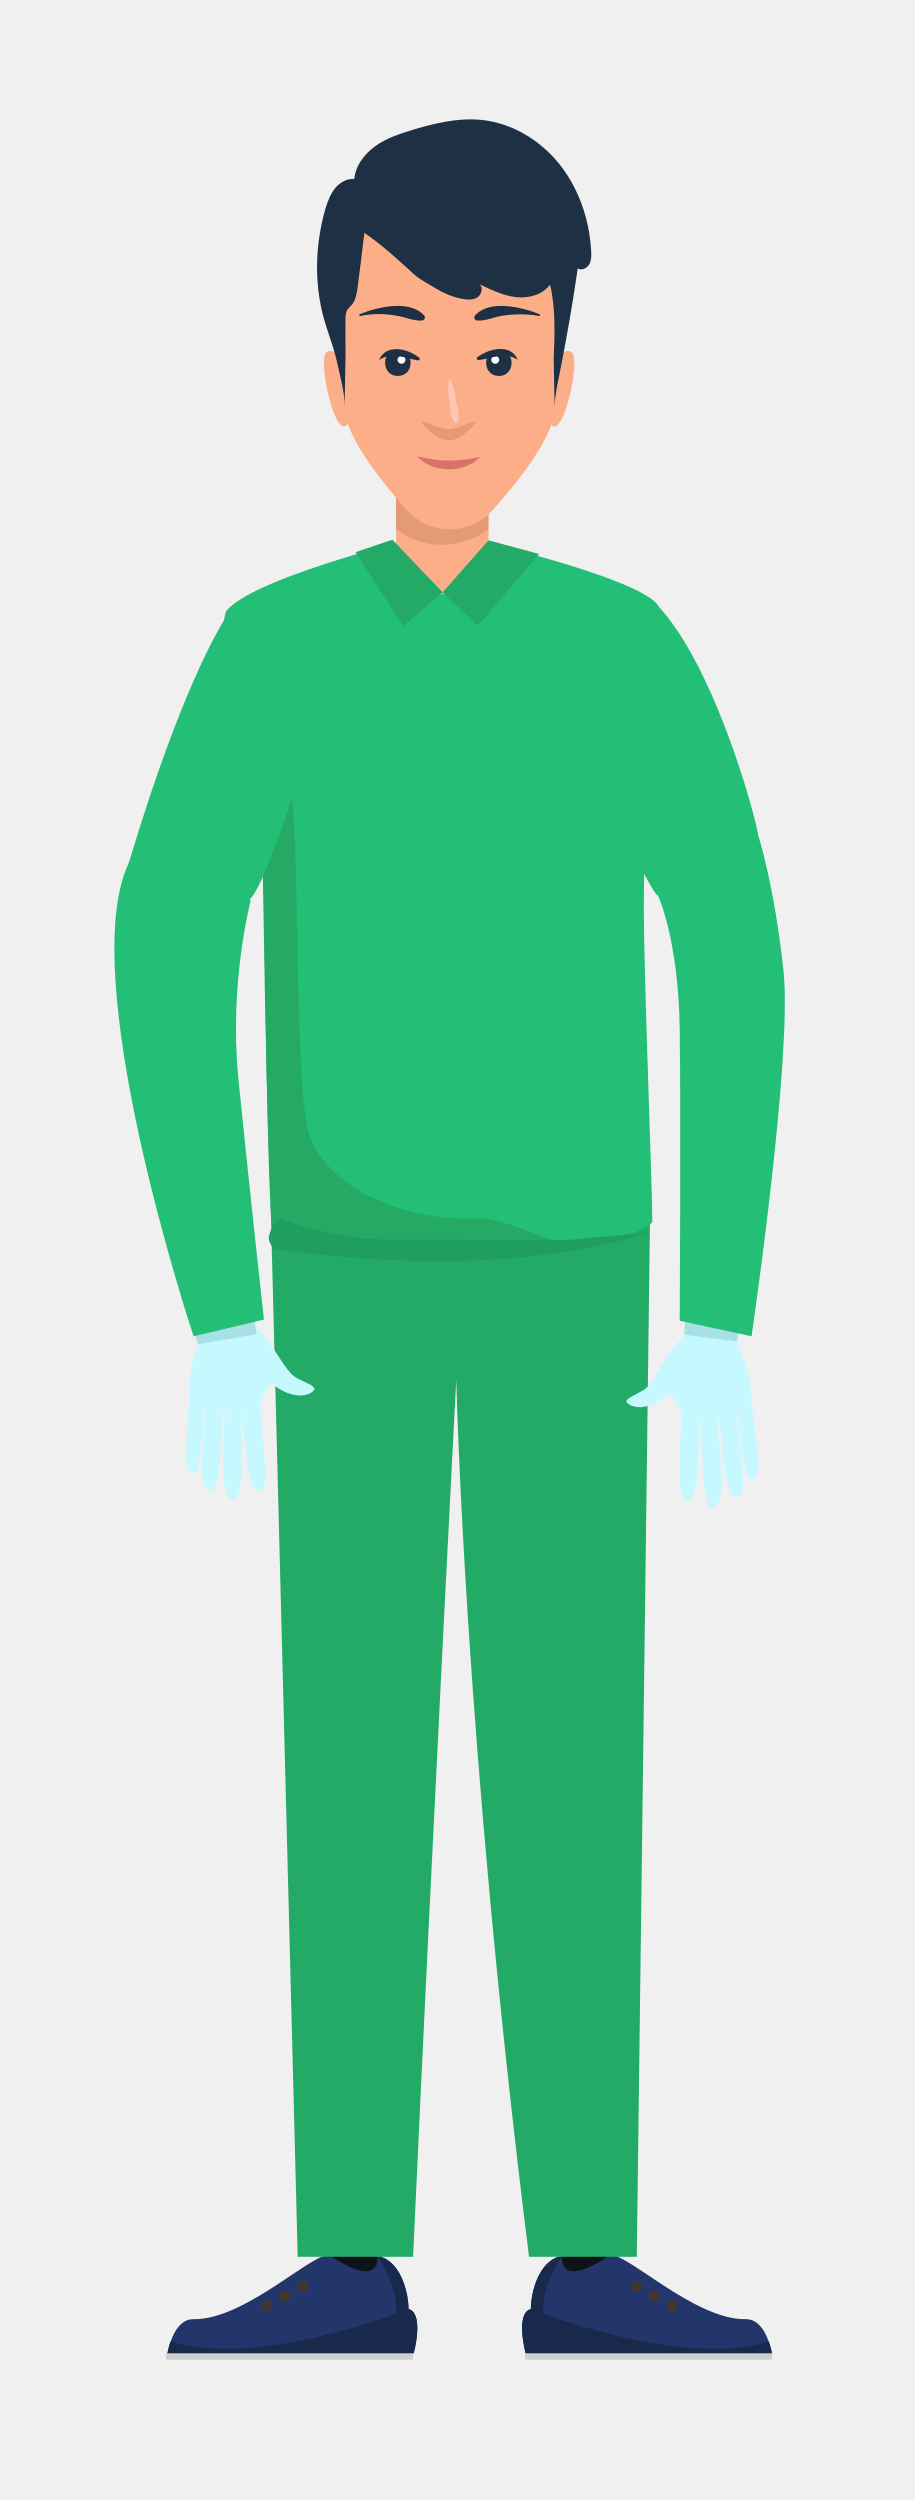
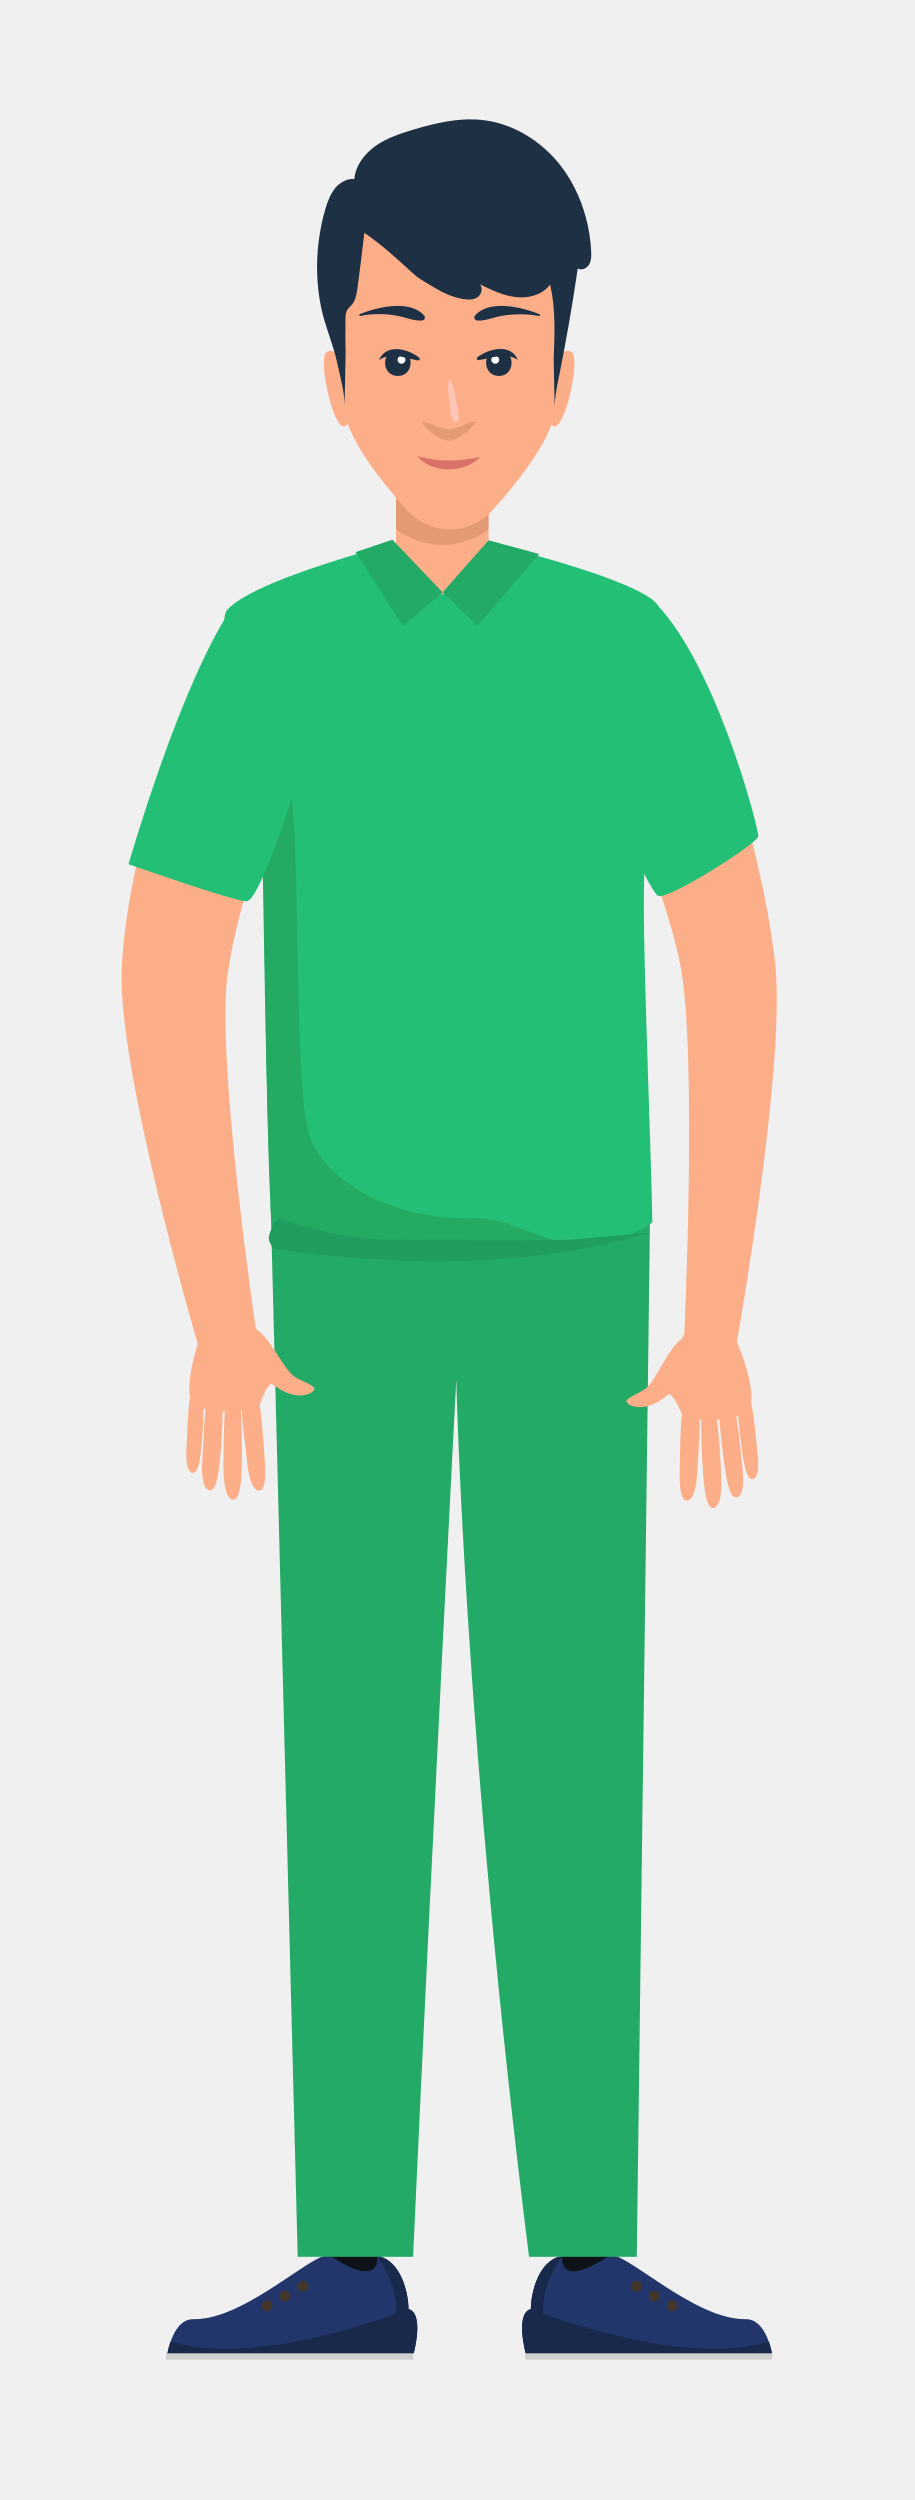
<svg xmlns="http://www.w3.org/2000/svg" version="1.1" id="Layer_1" x="0px" y="0px" viewBox="0 0 300.5 821.3" style="enable-background:new 0 0 300.5 821.3;" xml:space="preserve">
  <style type="text/css">
	.st0{fill:#0E131A;}
	.st1{fill:#22366B;}
	.st2{fill:#18294C;}
	.st3{fill:#CFCFCF;}
	.st4{fill:#43362C;}
	.st5{fill:#22AA66;}
	.st6{fill:#24BF77;}
	.st7{fill:#FCAE88;}
	.st8{opacity:0.32;fill:#B06D4D;enable-background:new    ;}
- 	.st9{fill:#C5F8FF;}
- 	.st10{fill:#A8E1E5;}
- 	.st11{fill:#1E3144;}
- 	.st12{fill:#FFFFFF;}
- 	.st13{fill:#DB7269;}
- 	.st14{fill:#FFC5B6;}
- 	.st15{fill:#24AA63;}
- 	.st16{fill:#209E5F;}
+ 	.st9{fill:#1E3144;}
+ 	.st10{fill:#FFFFFF;}
+ 	.st11{fill:#DB7269;}
+ 	.st12{fill:#FFC5B6;}
+ 	.st13{fill:#24AA63;}
+ 	.st14{fill:#209E5F;}
</style>
  <g id="BACKGROUND">
</g>
  <g id="OBJECT">
    <g>
      <g>
        <g id="doctor_13_">
          <g>
            <g>
              <polygon class="st0" points="201.4,756.9 202.7,723.7 184.9,723.7 183.5,756.9       " />
              <g>
                <path class="st1" d="M253.6,773.1h-80.9c0,0-1.9-6.8-0.9-11.1c0.4-1.7,1.1-3,2.6-3.4c0-5.3,2.5-16.1,10.3-17.5l0,0         c-0.1,0.4-1.4,11.2,15.3,0c4.2-2.8,27.7,21.1,45,20.8c4-0.1,6.4,4,7.5,7.3C253.3,771.4,253.6,773.1,253.6,773.1z" />
                <path class="st2" d="M184.7,741.1c-0.2,0.3-9.2,12.9-5.3,22.4c-2.6,0-5.1-0.6-7.6-1.5c0.4-1.7,1.1-3,2.6-3.4         C174.4,753.3,176.9,742.4,184.7,741.1C184.7,741,184.7,741,184.7,741.1z" />
                <rect x="172.5" y="773.1" class="st3" width="81.2" height="2.1" />
                <path class="st2" d="M253.6,773.1h-80.9c0,0-3.6-13.1,1.7-14.5c0,0,49.4,19.8,78.2,10.6C253.3,771.4,253.6,773.1,253.6,773.1         z" />
                <g>
                  <path class="st4" d="M210.9,751.1c0,1-0.8,1.8-1.8,1.8s-1.8-0.8-1.8-1.8s0.8-1.8,1.8-1.8          C210.1,749.3,210.9,750.1,210.9,751.1z" />
                  <path class="st4" d="M216.8,754.3c0,1-0.8,1.8-1.8,1.8s-1.8-0.8-1.8-1.8s0.8-1.8,1.8-1.8S216.8,753.3,216.8,754.3z" />
                  <path class="st4" d="M222.7,757.5c0,1-0.8,1.8-1.8,1.8s-1.8-0.8-1.8-1.8s0.8-1.8,1.8-1.8S222.7,756.5,222.7,757.5z" />
                </g>
              </g>
            </g>
            <g>
              <polygon class="st0" points="107.3,756.9 105.9,723.7 123.8,723.7 125.1,756.9       " />
              <g>
                <path class="st1" d="M55,773.1h80.9c0,0,1.9-6.8,0.9-11.1c-0.4-1.7-1.1-3-2.6-3.4c0-5.3-2.5-16.1-10.3-17.5l0,0         c0.1,0.4,1.4,11.2-15.3,0c-4.2-2.8-27.7,21.1-45,20.8c-4.1-0.1-6.4,4-7.5,7.3C55.3,771.4,55,773.1,55,773.1z" />
                <path class="st2" d="M123.9,741.1c0.2,0.3,9.2,12.9,5.3,22.4c2.6,0,5.1-0.6,7.6-1.5c-0.4-1.7-1.1-3-2.6-3.4         C134.2,753.3,131.7,742.4,123.9,741.1C123.9,741,123.9,741,123.9,741.1z" />
                <rect x="54.5" y="773.1" class="st3" width="81.2" height="2.1" />
                <path class="st2" d="M55,773.1h80.9c0,0,3.6-13.1-1.7-14.5c0,0-49.4,19.8-78.2,10.6C55.3,771.4,55,773.1,55,773.1z" />
                <g>
                  <path class="st4" d="M97.7,751.1c0,1,0.8,1.8,1.8,1.8s1.8-0.8,1.8-1.8s-0.8-1.8-1.8-1.8S97.7,750.1,97.7,751.1z" />
                  <path class="st4" d="M91.8,754.3c0,1,0.8,1.8,1.8,1.8s1.8-0.8,1.8-1.8s-0.8-1.8-1.8-1.8C92.6,752.5,91.8,753.3,91.8,754.3z" />
                  <path class="st4" d="M85.9,757.5c0,1,0.8,1.8,1.8,1.8s1.8-0.8,1.8-1.8s-0.8-1.8-1.8-1.8C86.7,755.7,85.9,756.5,85.9,757.5z" />
                </g>
              </g>
            </g>
            <g>
              <path class="st5" d="M88.9,395.2l8.9,346.2h37.9c6.7-146.1,14.2-288.1,14.2-288.1s2.5,117.2,23.9,288.1h35.4l4.4-346.2H88.9z" />
            </g>
          </g>
        </g>
        <path class="st6" d="M214.3,401.6C194,417.1,112,414.7,89.8,400.7c-2.9-17.6-3.2-140.8-3.2-140.8s-17.1-53.8-12-59.5     c10.3-11.7,70.2-25.8,70.2-25.8s64.2,14.2,71.3,24.2c3.4,4.9-4.6,50.6-4.6,99.5C211.5,319.6,214.3,390.6,214.3,401.6z" />
        <g>
          <rect x="130.1" y="158.5" class="st7" width="30.4" height="36.7" />
          <path class="st8" d="M130.1,158.5V174c4.7,3.2,9.8,5,15.2,5s10.5-1.8,15.2-5v-15.5H130.1z" />
        </g>
        <g>
-           <path class="st9" d="M246.6,461.2c2-7.1-8-33.1-14-32.9c-5,0.1-13.1,20.2-12.7,29.7c1.9,1.1,3.4,4.9,4.2,6.8      C224.8,466.7,244.6,468.3,246.6,461.2z" />
-           <path class="st9" d="M231.1,485.5c-0.4-5.2-0.9-13.3-0.7-20.4c1.7-0.1,3.3-0.4,4.8-1c1,6.6,1.5,15,1.7,20      c0.4,7.3-0.6,11.1-2.6,11.3C232.7,495.6,231.6,492.2,231.1,485.5z" />
-           <path class="st9" d="M238.2,482.7c-0.7-4.8-1.7-12.4-2-19.1c1.6-0.1,3.6-0.8,5.1-1.4c1.4,6.1,1.9,14.3,2.5,19      c0.9,6.8,0.1,10.4-1.8,10.7C240.4,492.2,239.1,489,238.2,482.7z" />
-           <path class="st9" d="M244,478.1c-0.6-4.1-1.4-10.6-1.7-16.3c1.4-0.1,3.1-0.7,4.4-1.2c1.2,5.2,1.6,12.2,2.1,16.2      c0.7,5.8,0.1,8.9-1.5,9.1C245.8,486.1,244.8,483.4,244,478.1z" />
-           <path class="st9" d="M223.3,483.2c0.1-4.9,0.1-14.3,1-20.9c1.6,0.1,4,1.6,5.5,1.3c0.4,6.3-0.5,14.4-0.7,19.2      c-0.3,6.9-1.6,10.2-3.5,10.2C223.9,492.9,223.2,489.5,223.3,483.2z" />
-           <path class="st9" d="M212.2,456.1c3.8-3,7.2-13.8,12.9-17.1c0.9,1.4,5.3,8.1,6.5,9.1c-4.8,4.1-10.4,9-14.3,11.7      c-5.7,3.9-10.3,2.4-11.4,0.9C204.9,459.5,210.2,457.7,212.2,456.1z" />
+           <path class="st7" d="M246.6,461.2c2-7.1-8-33.1-14-32.9c-5,0.1-13.1,20.2-12.7,29.7c1.9,1.1,3.4,4.9,4.2,6.8      C224.8,466.7,244.6,468.3,246.6,461.2z" />
+           <path class="st7" d="M231.1,485.5c-0.4-5.2-0.9-13.3-0.7-20.4c1.7-0.1,3.3-0.4,4.8-1c1,6.6,1.5,15,1.7,20      c0.4,7.3-0.6,11.1-2.6,11.3C232.7,495.6,231.6,492.2,231.1,485.5z" />
+           <path class="st7" d="M238.2,482.7c-0.7-4.8-1.7-12.4-2-19.1c1.6-0.1,3.6-0.8,5.1-1.4c1.4,6.1,1.9,14.3,2.5,19      c0.9,6.8,0.1,10.4-1.8,10.7C240.4,492.2,239.1,489,238.2,482.7z" />
+           <path class="st7" d="M244,478.1c-0.6-4.1-1.4-10.6-1.7-16.3c1.4-0.1,3.1-0.7,4.4-1.2c1.2,5.2,1.6,12.2,2.1,16.2      c0.7,5.8,0.1,8.9-1.5,9.1C245.8,486.1,244.8,483.4,244,478.1z" />
+           <path class="st7" d="M223.3,483.2c0.1-4.9,0.1-14.3,1-20.9c1.6,0.1,4,1.6,5.5,1.3c0.4,6.3-0.5,14.4-0.7,19.2      c-0.3,6.9-1.6,10.2-3.5,10.2C223.9,492.9,223.2,489.5,223.3,483.2z" />
+           <path class="st7" d="M212.2,456.1c3.8-3,7.2-13.8,12.9-17.1c0.9,1.4,5.3,8.1,6.5,9.1c-4.8,4.1-10.4,9-14.3,11.7      c-5.7,3.9-10.3,2.4-11.4,0.9C204.9,459.5,210.2,457.7,212.2,456.1z" />
        </g>
-         <path class="st10" d="M242.1,440.7l-17.3-2.2c0,0,4.4-94.1-1.4-122c-6.4-30.9-23.3-62.2-23.3-62.2s1.6-66.8,15.2-55.7     c12.9,10.6,34.7,75.3,39.4,118.4C258.2,350.2,242.1,440.7,242.1,440.7z" />
+         <path class="st7" d="M242.1,440.7l-17.3-2.2c0,0,4.4-94.1-1.4-122c-6.4-30.9-23.3-62.2-23.3-62.2s1.6-66.8,15.2-55.7     c12.9,10.6,34.7,75.3,39.4,118.4C258.2,350.2,242.1,440.7,242.1,440.7z" />
        <g>
          <g>
-             <path class="st9" d="M62.6,459.2c-2.4-7,6.2-33.4,12.2-33.6c5-0.1,14.1,19.5,14.3,29c-1.9,1.2-3.1,5.1-3.8,7       C84.6,463.4,65,466.2,62.6,459.2z" />
-             <path class="st9" d="M79.4,482.6c0.1-5.2,0.2-13.3-0.4-20.4c-1.7,0-3.3-0.3-4.9-0.8c-0.7,6.6-0.6,15.1-0.7,20.1       c0,7.3,1.2,11,3.1,11.2C78.3,492.8,79.2,489.3,79.4,482.6z" />
-             <path class="st9" d="M72.2,480.2c0.5-4.9,1-12.5,1-19.2c-1.6,0-3.7-0.6-5.2-1.1c-1.1,6.2-1.1,14.4-1.5,19.1       c-0.5,6.9,0.5,10.4,2.4,10.6C70.5,489.7,71.6,486.5,72.2,480.2z" />
-             <path class="st9" d="M66.1,475.9c0.4-4.2,0.9-10.7,0.8-16.4c-1.4,0-3.1-0.5-4.4-0.9c-0.9,5.3-0.9,12.3-1.2,16.3       c-0.4,5.9,0.4,8.8,2,9C64.7,484,65.6,481.2,66.1,475.9z" />
-             <path class="st9" d="M87,479.9c-0.4-4.9-0.9-14.3-2.1-20.9c-1.6,0.2-3.9,1.8-5.5,1.6c-0.1,6.3,1.3,14.4,1.7,19.1       c0.7,6.9,2.2,10.1,4.1,10C86.9,489.5,87.5,486.2,87,479.9z" />
-             <path class="st9" d="M96.7,452.2c-4-2.8-7.9-13.4-13.8-16.4c-0.8,1.4-4.8,8.4-6,9.5c5,3.9,10.8,8.5,14.9,11       c5.9,3.6,10.4,1.9,11.4,0.3C104.1,455.2,98.7,453.7,96.7,452.2z" />
+             <path class="st7" d="M62.6,459.2c-2.4-7,6.2-33.4,12.2-33.6c5-0.1,14.1,19.5,14.3,29c-1.9,1.2-3.1,5.1-3.8,7       C84.6,463.4,65,466.2,62.6,459.2z" />
+             <path class="st7" d="M79.4,482.6c0.1-5.2,0.2-13.3-0.4-20.4c-1.7,0-3.3-0.3-4.9-0.8c-0.7,6.6-0.6,15.1-0.7,20.1       c0,7.3,1.2,11,3.1,11.2C78.3,492.8,79.2,489.3,79.4,482.6z" />
+             <path class="st7" d="M72.2,480.2c0.5-4.9,1-12.5,1-19.2c-1.6,0-3.7-0.6-5.2-1.1c-1.1,6.2-1.1,14.4-1.5,19.1       c-0.5,6.9,0.5,10.4,2.4,10.6C70.5,489.7,71.6,486.5,72.2,480.2z" />
+             <path class="st7" d="M66.1,475.9c0.4-4.2,0.9-10.7,0.8-16.4c-1.4,0-3.1-0.5-4.4-0.9c-0.9,5.3-0.9,12.3-1.2,16.3       c-0.4,5.9,0.4,8.8,2,9C64.7,484,65.6,481.2,66.1,475.9z" />
+             <path class="st7" d="M87,479.9c-0.4-4.9-0.9-14.3-2.1-20.9c-1.6,0.2-3.9,1.8-5.5,1.6c-0.1,6.3,1.3,14.4,1.7,19.1       c0.7,6.9,2.2,10.1,4.1,10C86.9,489.5,87.5,486.2,87,479.9z" />
+             <path class="st7" d="M96.7,452.2c-4-2.8-7.9-13.4-13.8-16.4c-0.8,1.4-4.8,8.4-6,9.5c5,3.9,10.8,8.5,14.9,11       c5.9,3.6,10.4,1.9,11.4,0.3C104.1,455.2,98.7,453.7,96.7,452.2z" />
          </g>
-           <path class="st10" d="M65,441.6l19.3-3.3c0,0-13.5-90.3-9.5-118.4c4.5-31.2,20.2-65,20.2-65s-4-67.6-16.8-55.8      c-12.1,11.1-36.3,76-38.2,119.2C38.5,351.6,65,441.6,65,441.6z" />
+           <path class="st7" d="M65,441.6l19.3-3.3c0,0-13.5-90.3-9.5-118.4c4.5-31.2,20.2-65,20.2-65s-4-67.6-16.8-55.8      c-12.1,11.1-36.3,76-38.2,119.2C38.5,351.6,65,441.6,65,441.6z" />
        </g>
        <g>
          <g>
            <polygon class="st5" points="145.4,194.6 132.4,205.7 116.8,181.4 128.9,177.3      " />
          </g>
          <g>
            <polygon class="st5" points="145.4,194.6 156.9,205.6 177.1,182 160.5,177.5      " />
          </g>
        </g>
      </g>
      <g>
        <g>
          <path class="st7" d="M181.6,120.1c0,0,2.8-6.3,6.1-4.5s-2.4,27.6-6.3,24.2C177.5,136.3,181.6,120.1,181.6,120.1z" />
          <path class="st7" d="M113.5,120.1c0,0-2.8-6.3-6.1-4.5c-3.3,1.8,2.4,27.6,6.3,24.2C117.6,136.3,113.5,120.1,113.5,120.1z" />
          <path class="st7" d="M147.7,173.9L147.7,173.9c-5.3,0-10.4-2.3-14.1-6.4c-7.8-8.7-20.4-24.2-20.4-33.8L111,96.4      C111,76,128.6,63,147.7,63l0,0c11.8,0,23.1,4.9,29.9,13.5c4.2,5.3,6.8,11.9,6.8,19.7l-2.1,37.5c0,9.7-12.6,25.1-20.4,33.8      C158.2,171.6,153.1,173.9,147.7,173.9z" />
-           <path class="st11" d="M188.7,61.6c-1.3-2.6-2.9-5.1-4.7-7.4c-6.3-8-15.7-13.8-25.8-14.8c-7.7-0.8-15.4,1.1-22.8,3.3      c-4.2,1.3-8.5,2.7-12.1,5.3s-6.5,6.4-6.9,10.8c-2.4-0.2-4.7,1.1-6.3,3c-1.5,1.9-2.4,4.2-3.1,6.5c-1.1,3.5-1.8,7.2-2.3,10.9      c-0.9,7.1-0.7,14.3,0.7,21.3c1.2,6.3,3.9,12,5.3,18.4c1,4.7,2.6,10,2.5,14.8l0.3-15.7c0.1-3.4-0.1-6.8,0-10.3      c0-1.4-0.1-3,0.1-4.4c0.2-1.6,1-2.1,2-3.2c1.2-1.4,1.5-3.3,1.8-5.1c0.8-6.2,1.6-12.3,2.3-18.5c5.9,4,11,8.8,16.2,13.5      c1.9,1.8,4.8,3.2,7,4.6c2.8,1.7,5.8,3,9,3.6c1.7,0.3,3.5,0.4,4.9-0.5s2-3.2,0.8-4.3c3.8,1.8,7.6,3.7,11.8,4.2s8.8-0.7,11.3-4.1      c1.9,7.8,1.5,16.5,1.2,24.4l0.3,15.7c0.1-3.6,0.9-7.2,1.6-10.7c2.3-11.5,4.3-23,6-34.7c1.3,0.8,3.1-0.1,3.8-1.4s0.7-2.9,0.6-4.5      C193.8,75.2,192,68,188.7,61.6z" />
+           <path class="st9" d="M188.7,61.6c-1.3-2.6-2.9-5.1-4.7-7.4c-6.3-8-15.7-13.8-25.8-14.8c-7.7-0.8-15.4,1.1-22.8,3.3      c-4.2,1.3-8.5,2.7-12.1,5.3s-6.5,6.4-6.9,10.8c-2.4-0.2-4.7,1.1-6.3,3c-1.5,1.9-2.4,4.2-3.1,6.5c-1.1,3.5-1.8,7.2-2.3,10.9      c-0.9,7.1-0.7,14.3,0.7,21.3c1.2,6.3,3.9,12,5.3,18.4c1,4.7,2.6,10,2.5,14.8l0.3-15.7c0.1-3.4-0.1-6.8,0-10.3      c0-1.4-0.1-3,0.1-4.4c0.2-1.6,1-2.1,2-3.2c1.2-1.4,1.5-3.3,1.8-5.1c0.8-6.2,1.6-12.3,2.3-18.5c5.9,4,11,8.8,16.2,13.5      c1.9,1.8,4.8,3.2,7,4.6c2.8,1.7,5.8,3,9,3.6c1.7,0.3,3.5,0.4,4.9-0.5s2-3.2,0.8-4.3c3.8,1.8,7.6,3.7,11.8,4.2s8.8-0.7,11.3-4.1      c1.9,7.8,1.5,16.5,1.2,24.4l0.3,15.7c0.1-3.6,0.9-7.2,1.6-10.7c2.3-11.5,4.3-23,6-34.7c1.3,0.8,3.1-0.1,3.8-1.4s0.7-2.9,0.6-4.5      C193.8,75.2,192,68,188.7,61.6z" />
        </g>
        <g>
          <path class="st8" d="M152.4,139.7c-2.1,1-5,1.4-5,1.4s-2.9-0.4-5-1.4s-3.8-1.5-3.8-0.9s4.8,5.9,8.8,5.9s8.7-5.3,8.8-5.9      C156.3,138.2,154.5,138.7,152.4,139.7z" />
          <g>
            <g>
-               <path class="st11" d="M130.7,123.5c5.6,0,5.6-8.6,0-8.6C125.1,114.9,125.1,123.5,130.7,123.5L130.7,123.5z" />
+               <path class="st9" d="M130.7,123.5c5.6,0,5.6-8.6,0-8.6C125.1,114.9,125.1,123.5,130.7,123.5L130.7,123.5z" />
            </g>
-             <path class="st12" d="M133.2,118.2c0,0.7-0.6,1.3-1.3,1.3s-1.3-0.6-1.3-1.3c0-0.7,0.6-1.3,1.3-1.3       C132.6,116.8,133.2,117.4,133.2,118.2z" />
+             <path class="st10" d="M133.2,118.2c0,0.7-0.6,1.3-1.3,1.3s-1.3-0.6-1.3-1.3c0-0.7,0.6-1.3,1.3-1.3       C132.6,116.8,133.2,117.4,133.2,118.2z" />
            <g>
-               <path class="st11" d="M124.5,118.3c4.1-2.8,8.4-0.7,12.7,0.1c0.5,0.1,1-0.5,0.5-0.9C134,114.5,126.8,112.8,124.5,118.3        C124.4,118.3,124.5,118.4,124.5,118.3L124.5,118.3z" />
+               <path class="st9" d="M124.5,118.3c4.1-2.8,8.4-0.7,12.7,0.1c0.5,0.1,1-0.5,0.5-0.9C134,114.5,126.8,112.8,124.5,118.3        C124.4,118.3,124.5,118.4,124.5,118.3L124.5,118.3z" />
            </g>
          </g>
          <g>
            <g>
-               <path class="st11" d="M163.9,123.5c-5.6,0-5.6-8.6,0-8.6C169.4,114.9,169.5,123.5,163.9,123.5L163.9,123.5z" />
+               <path class="st9" d="M163.9,123.5c-5.6,0-5.6-8.6,0-8.6C169.4,114.9,169.5,123.5,163.9,123.5L163.9,123.5z" />
            </g>
-             <path class="st12" d="M161.4,118.2c0,0.7,0.6,1.3,1.3,1.3s1.3-0.6,1.3-1.3c0-0.7-0.6-1.3-1.3-1.3       C162,116.8,161.4,117.4,161.4,118.2z" />
+             <path class="st10" d="M161.4,118.2c0,0.7,0.6,1.3,1.3,1.3s1.3-0.6,1.3-1.3c0-0.7-0.6-1.3-1.3-1.3       C162,116.8,161.4,117.4,161.4,118.2z" />
            <g>
-               <path class="st11" d="M170.1,118.2c-2.3-5.5-9.6-3.7-13.3-0.8c-0.5,0.4,0.1,1,0.5,0.9C161.7,117.7,165.9,115.5,170.1,118.2        C170.1,118.4,170.2,118.3,170.1,118.2L170.1,118.2z" />
+               <path class="st9" d="M170.1,118.2c-2.3-5.5-9.6-3.7-13.3-0.8c-0.5,0.4,0.1,1,0.5,0.9C161.7,117.7,165.9,115.5,170.1,118.2        C170.1,118.4,170.2,118.3,170.1,118.2L170.1,118.2z" />
            </g>
          </g>
          <g>
-             <path class="st11" d="M118.4,103.8c3.8-0.8,8-0.8,11.8-0.1c2.8,0.4,5.6,1.8,8.4,1.6c0.9-0.1,1.3-1,0.7-1.7       c-4.8-5.3-15.5-2.7-21.1-0.4C117.9,103.4,118,103.9,118.4,103.8L118.4,103.8z" />
+             <path class="st9" d="M118.4,103.8c3.8-0.8,8-0.8,11.8-0.1c2.8,0.4,5.6,1.8,8.4,1.6c0.9-0.1,1.3-1,0.7-1.7       c-4.8-5.3-15.5-2.7-21.1-0.4C117.9,103.4,118,103.9,118.4,103.8L118.4,103.8z" />
          </g>
          <g>
-             <path class="st11" d="M177.2,103.2c-5.7-2.3-16.3-4.9-21.1,0.4c-0.6,0.7-0.2,1.6,0.7,1.7c2.8,0.2,5.6-1.2,8.4-1.6       c3.9-0.6,8-0.6,11.8,0.1C177.5,103.9,177.6,103.4,177.2,103.2L177.2,103.2z" />
+             <path class="st9" d="M177.2,103.2c-5.7-2.3-16.3-4.9-21.1,0.4c-0.6,0.7-0.2,1.6,0.7,1.7c2.8,0.2,5.6-1.2,8.4-1.6       c3.9-0.6,8-0.6,11.8,0.1C177.5,103.9,177.6,103.4,177.2,103.2L177.2,103.2z" />
          </g>
          <g>
-             <path class="st13" d="M137,149.9c1.9,0.4,3.6,0.8,5.3,1c1.7,0.3,3.4,0.4,5.1,0.4c1.7,0,3.4-0.1,5.1-0.3       c1.7-0.2,3.5-0.5,5.3-0.9c-1.3,1.4-3,2.4-4.8,3.1c-1.8,0.7-3.8,1-5.7,1s-3.9-0.4-5.7-1.1C139.9,152.4,138.3,151.3,137,149.9z" />
+             <path class="st11" d="M137,149.9c1.9,0.4,3.6,0.8,5.3,1c1.7,0.3,3.4,0.4,5.1,0.4c1.7,0,3.4-0.1,5.1-0.3       c1.7-0.2,3.5-0.5,5.3-0.9c-1.3,1.4-3,2.4-4.8,3.1c-1.8,0.7-3.8,1-5.7,1s-3.9-0.4-5.7-1.1C139.9,152.4,138.3,151.3,137,149.9z" />
          </g>
          <g>
-             <path class="st14" d="M147.5,124.8c-0.6,2.6-0.1,5,0.2,7.6c0.3,2,0.2,4.4,1.4,6.1c0.4,0.5,1.2,0.5,1.4-0.2       c0.6-2-0.2-4.2-0.6-6.2c-0.4-2.6-0.7-5-1.9-7.3C148,124.5,147.6,124.6,147.5,124.8L147.5,124.8z" />
+             <path class="st12" d="M147.5,124.8c-0.6,2.6-0.1,5,0.2,7.6c0.3,2,0.2,4.4,1.4,6.1c0.4,0.5,1.2,0.5,1.4-0.2       c0.6-2-0.2-4.2-0.6-6.2c-0.4-2.6-0.7-5-1.9-7.3C148,124.5,147.6,124.6,147.5,124.8L147.5,124.8z" />
          </g>
        </g>
      </g>
    </g>
-     <path class="st15" d="M155.8,400.2c-27.8,1-49.9-13.1-54.3-27.7s-3.2-77.3-5.1-104.8c-1.3-18.9-8.4-34-20.8-45.9   c3.9,17.3,10.3,37.5,10.3,37.5s1.8,124.8,3.2,140.8c15.5,11.3,67.5,14.2,101.6,8.9C179.1,408.6,167,399.8,155.8,400.2z" />
+     <path class="st13" d="M155.8,400.2c-27.8,1-49.9-13.1-54.3-27.7s-3.2-77.3-5.1-104.8c-1.3-18.9-8.4-34-20.8-45.9   c3.9,17.3,10.3,37.5,10.3,37.5s1.8,124.8,3.2,140.8c15.5,11.3,67.5,14.2,101.6,8.9C179.1,408.6,167,399.8,155.8,400.2z" />
    <path class="st6" d="M213.6,196.5c0,0-30.8,7.8-19.4,53.5c0,0,18.8,42.7,22,44.3c3.2,1.6,32.6-17.2,32.9-19.5   S234.5,215.3,213.6,196.5z" />
    <path class="st6" d="M78.4,197.7c-2.5,0.4-17.7,24.1-36.2,86.2c0,0,33.7,11.9,38.7,12.2s19.3-47.7,19.3-47.7   S103.7,189.8,78.4,197.7z" />
-     <path class="st16" d="M213.4,404.9c-38.8,11.8-82.4,11.2-123.5,5.4c0,0-1.8-2.3-1.6-3.9c0.3-1.6,2.2-7.5,5.1-5.8s14.8,4.9,24.9,6.1   s32,0.1,33.8,0.6s34.9,0,34.9,0L213.4,404.9z" />
+     <path class="st14" d="M213.4,404.9c-38.8,11.8-82.4,11.2-123.5,5.4c0,0-1.8-2.3-1.6-3.9c0.3-1.6,2.2-7.5,5.1-5.8s14.8,4.9,24.9,6.1   s32,0.1,33.8,0.6s34.9,0,34.9,0L213.4,404.9z" />
  </g>
-   <path class="st6" d="M216.2,294.3c0,0,6.7,14.3,7.1,43.9c0.4,29.7,0,95.7,0,95.7l23.6,5.1c0,0,13.5-91.8,10.5-120  c-3-28.1-8.2-44.2-8.2-44.2S218.7,277.7,216.2,294.3z" />
-   <path class="st6" d="M82.3,296.1c0,0-7.1,27.1-4,58.1s8.4,79.3,8.4,79.3L63.6,439c0,0-40.7-122-20.3-157.4S82.3,296.1,82.3,296.1z" />
</svg>
